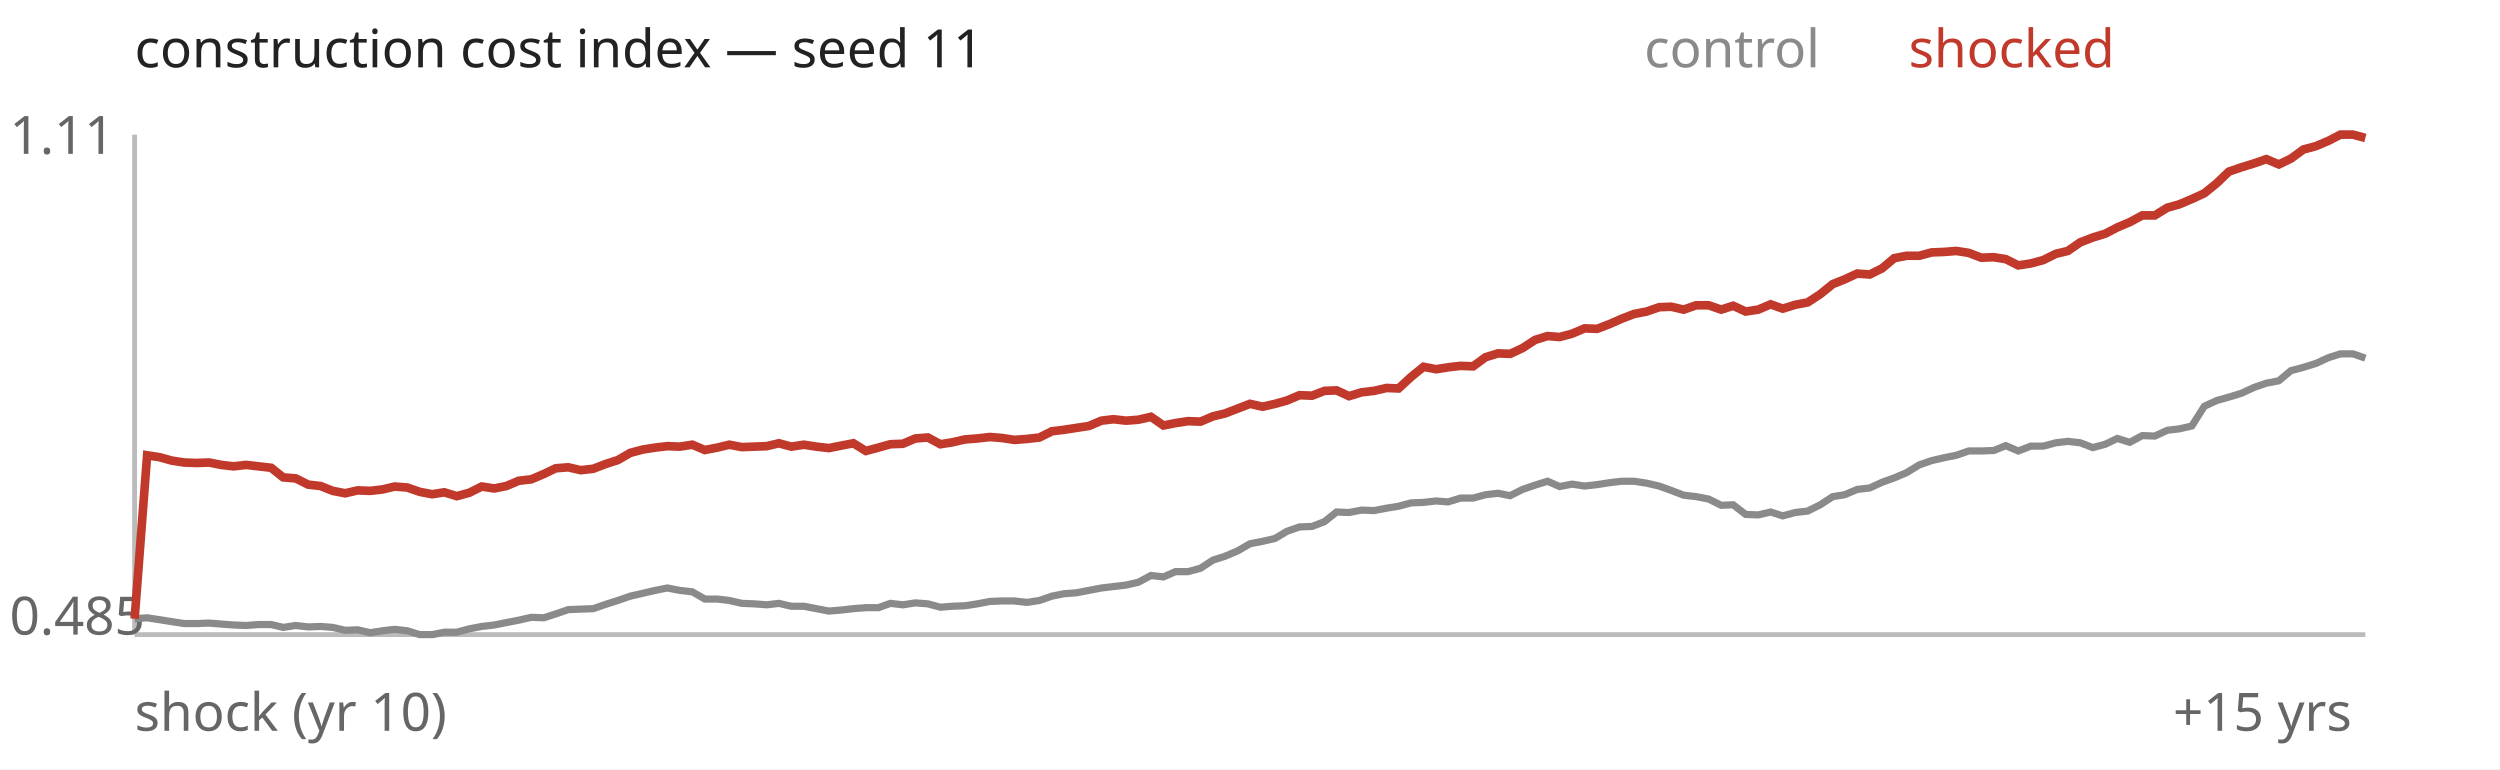
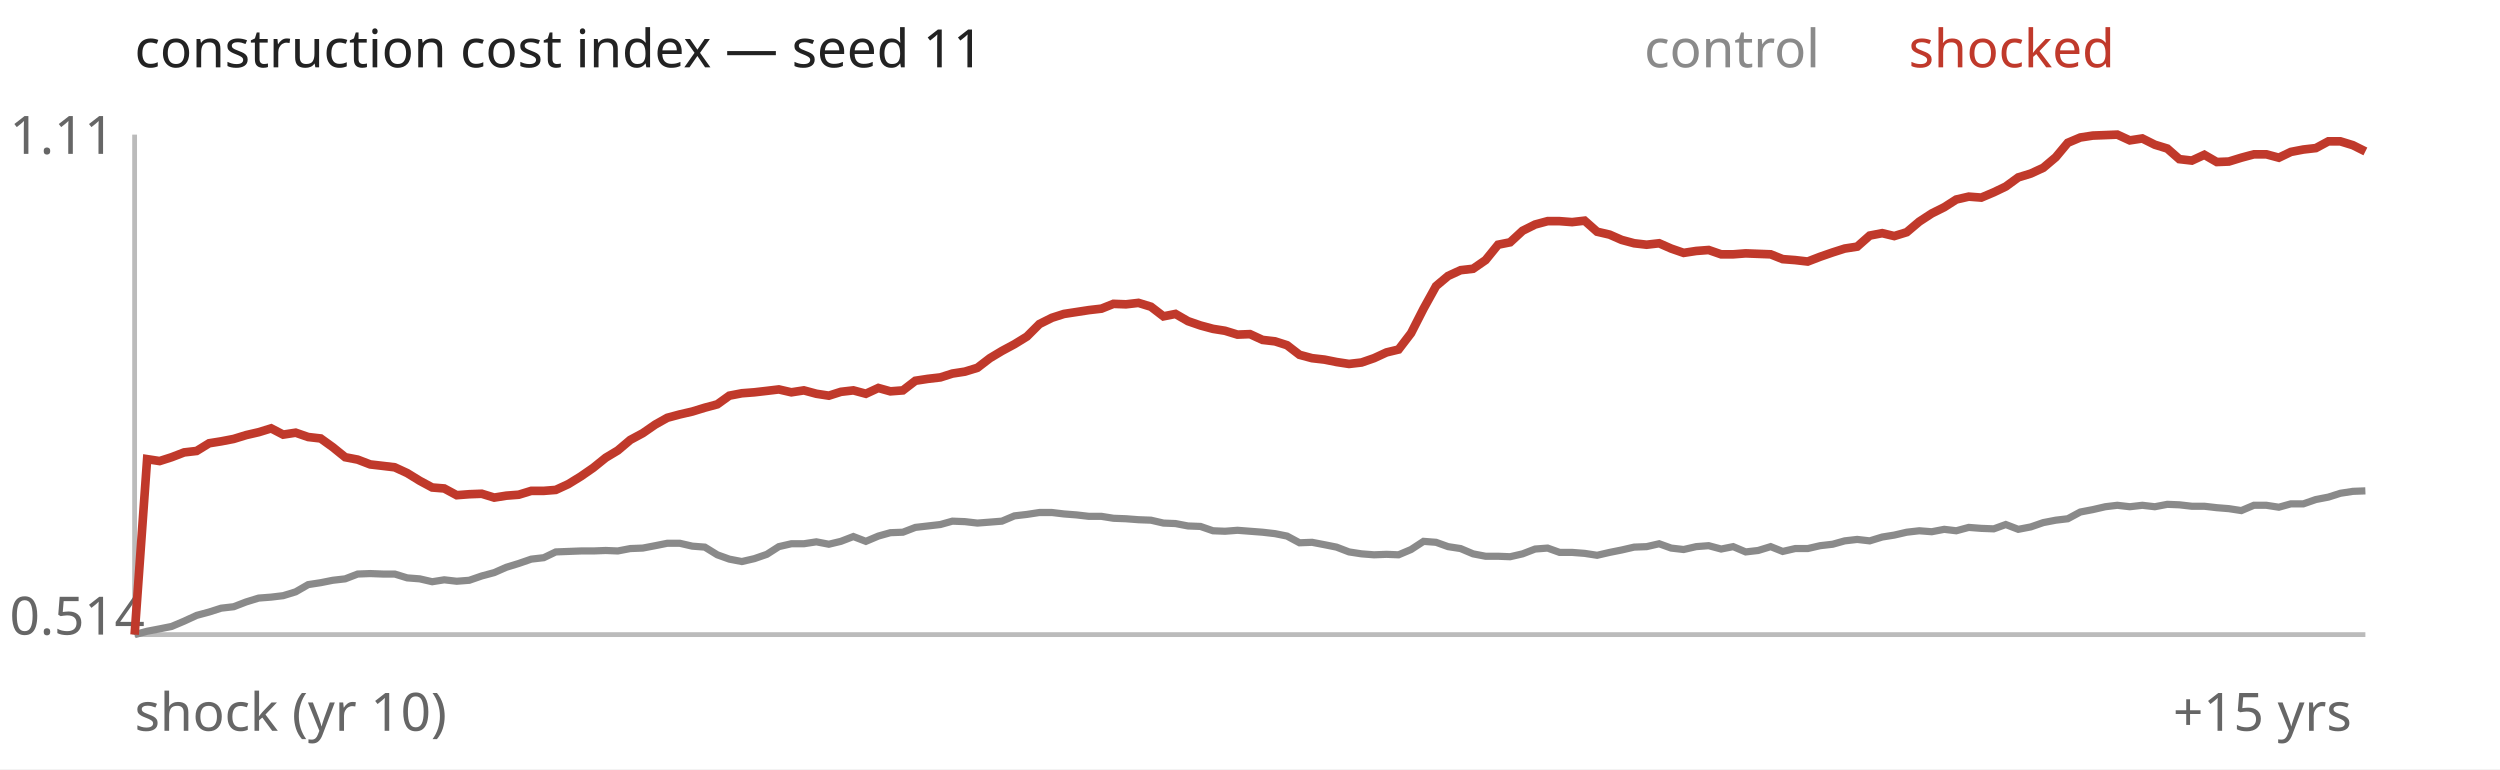
<svg xmlns="http://www.w3.org/2000/svg" width="520" height="160" viewBox="0 0 520 160" font-family="sans-serif" font-size="11">
  <rect width="520" height="160" fill="#fff" />
  <text x="28" y="14" fill="#222">construction cost index — seed 11</text>
  <line x1="28" y1="132" x2="492" y2="132" stroke="#bbb" />
  <line x1="28" y1="28" x2="28" y2="132" stroke="#bbb" />
  <text x="2" y="32" fill="#666">1.11</text>
-   <text x="2" y="132" fill="#666">0.485</text>
+   <text x="2" y="132" fill="#666">0.514</text>
  <text x="28" y="152" fill="#666">shock (yr 10)</text>
  <text x="452" y="152" fill="#666">+15 yrs</text>
-   <polyline fill="none" stroke="#8a8a8a" stroke-width="1.5" points="28.0,128.7 30.6,128.5 33.2,128.9 35.7,129.3 38.3,129.7 40.9,129.7 43.5,129.6 46.0,129.8 48.6,130.0 51.2,130.1 53.8,129.9 56.4,129.9 58.9,130.5 61.5,130.1 64.1,130.4 66.7,130.3 69.2,130.5 71.8,131.1 74.4,131.0 77.0,131.6 79.6,131.2 82.1,130.9 84.7,131.2 87.3,132.0 89.9,132.0 92.4,131.5 95.0,131.5 97.6,130.8 100.2,130.3 102.8,130.0 105.3,129.5 107.9,129.0 110.5,128.4 113.1,128.5 115.6,127.7 118.2,126.8 120.8,126.7 123.4,126.6 126.0,125.7 128.5,124.9 131.1,124.0 133.7,123.4 136.3,122.8 138.8,122.3 141.4,122.8 144.0,123.1 146.6,124.6 149.2,124.6 151.7,124.9 154.3,125.5 156.9,125.6 159.5,125.8 162.0,125.5 164.6,126.1 167.2,126.1 169.8,126.6 172.4,127.1 174.9,126.9 177.5,126.6 180.1,126.4 182.7,126.4 185.2,125.5 187.8,125.8 190.4,125.4 193.0,125.6 195.6,126.3 198.1,126.1 200.7,126.0 203.3,125.6 205.9,125.1 208.4,125.0 211.0,125.0 213.6,125.3 216.2,124.9 218.8,124.0 221.3,123.5 223.9,123.3 226.5,122.8 229.1,122.3 231.6,122.0 234.2,121.7 236.8,121.1 239.4,119.7 242.0,120.0 244.5,118.9 247.1,118.9 249.7,118.2 252.3,116.5 254.8,115.7 257.4,114.6 260.0,113.1 262.6,112.6 265.2,112.0 267.7,110.5 270.3,109.6 272.9,109.5 275.5,108.5 278.0,106.5 280.6,106.6 283.2,106.1 285.8,106.2 288.4,105.7 290.9,105.3 293.5,104.6 296.1,104.5 298.7,104.2 301.2,104.4 303.8,103.6 306.4,103.6 309.0,102.9 311.6,102.6 314.1,103.1 316.7,101.8 319.3,100.9 321.9,100.1 324.4,101.2 327.0,100.7 329.6,101.1 332.2,100.8 334.8,100.4 337.3,100.1 339.9,100.1 342.5,100.5 345.1,101.1 347.6,102.0 350.2,103.0 352.8,103.3 355.4,103.8 358.0,105.1 360.5,105.0 363.1,107.0 365.7,107.1 368.3,106.5 370.8,107.3 373.4,106.6 376.0,106.3 378.6,105.0 381.2,103.3 383.7,102.9 386.3,101.8 388.9,101.5 391.5,100.3 394.0,99.4 396.6,98.3 399.2,96.7 401.8,95.8 404.4,95.2 406.9,94.7 409.5,93.8 412.1,93.8 414.7,93.7 417.2,92.7 419.8,93.8 422.4,92.8 425.0,92.8 427.6,92.1 430.1,91.8 432.7,92.1 435.3,93.1 437.9,92.4 440.4,91.2 443.0,92.0 445.6,90.6 448.2,90.7 450.8,89.5 453.3,89.2 455.9,88.6 458.5,84.5 461.1,83.3 463.6,82.6 466.2,81.8 468.8,80.6 471.4,79.7 474.0,79.2 476.5,77.1 479.1,76.4 481.7,75.6 484.3,74.4 486.8,73.6 489.4,73.6 492.0,74.5" />
-   <polyline fill="none" stroke="#c0392b" stroke-width="1.8" points="28.0,128.7 30.6,94.7 33.2,95.1 35.7,95.8 38.3,96.2 40.9,96.3 43.5,96.2 46.0,96.7 48.6,97.0 51.2,96.7 53.8,97.0 56.4,97.3 58.9,99.3 61.5,99.5 64.1,100.8 66.7,101.1 69.2,102.1 71.8,102.6 74.4,102.0 77.0,102.1 79.6,101.8 82.1,101.2 84.7,101.4 87.3,102.3 89.9,102.8 92.4,102.4 95.0,103.2 97.6,102.5 100.2,101.2 102.8,101.6 105.3,101.1 107.9,100.0 110.5,99.7 113.1,98.6 115.6,97.4 118.2,97.2 120.8,97.8 123.4,97.5 126.0,96.5 128.5,95.7 131.1,94.2 133.7,93.5 136.3,93.1 138.8,92.8 141.4,92.9 144.0,92.5 146.6,93.6 149.2,93.1 151.7,92.5 154.3,93.0 156.9,92.9 159.5,92.8 162.0,92.2 164.6,92.9 167.2,92.5 169.8,92.9 172.4,93.2 174.9,92.7 177.5,92.2 180.1,93.8 182.7,93.1 185.2,92.4 187.8,92.3 190.4,91.2 193.0,91.0 195.6,92.4 198.1,92.0 200.7,91.4 203.3,91.2 205.9,90.9 208.4,91.1 211.0,91.5 213.6,91.3 216.2,91.0 218.8,89.7 221.3,89.4 223.9,89.0 226.5,88.6 229.1,87.5 231.6,87.2 234.2,87.5 236.8,87.3 239.4,86.7 242.0,88.5 244.5,88.0 247.1,87.6 249.7,87.7 252.3,86.6 254.8,86.0 257.4,85.0 260.0,84.0 262.6,84.6 265.2,84.0 267.7,83.3 270.3,82.2 272.9,82.3 275.5,81.3 278.0,81.2 280.6,82.4 283.2,81.6 285.8,81.3 288.4,80.7 290.9,80.8 293.5,78.4 296.1,76.3 298.7,76.8 301.2,76.4 303.8,76.1 306.4,76.2 309.0,74.3 311.6,73.5 314.1,73.6 316.7,72.4 319.3,70.7 321.9,69.9 324.4,70.1 327.0,69.4 329.6,68.3 332.2,68.4 334.8,67.4 337.3,66.3 339.9,65.3 342.5,64.8 345.1,63.9 347.6,63.8 350.2,64.4 352.8,63.5 355.4,63.5 358.0,64.4 360.5,63.6 363.1,64.8 365.7,64.4 368.3,63.3 370.8,64.2 373.4,63.4 376.0,62.9 378.6,61.2 381.2,59.1 383.7,58.1 386.3,56.9 388.9,57.1 391.5,55.8 394.0,53.7 396.6,53.2 399.2,53.2 401.8,52.5 404.4,52.4 406.9,52.2 409.5,52.6 412.1,53.6 414.7,53.5 417.2,53.9 419.8,55.2 422.4,54.8 425.0,54.1 427.6,52.8 430.1,52.2 432.7,50.4 435.3,49.4 437.9,48.6 440.4,47.3 443.0,46.2 445.6,44.8 448.2,44.8 450.8,43.2 453.3,42.5 455.9,41.4 458.5,40.2 461.1,38.1 463.6,35.7 466.2,34.8 468.8,34.0 471.4,33.1 474.0,34.2 476.5,33.0 479.1,31.1 481.7,30.4 484.3,29.3 486.8,28.0 489.4,28.0 492.0,28.7" />
+   <polyline fill="none" stroke="#8a8a8a" stroke-width="1.5" points="28.0,132.0 30.6,131.3 33.2,130.8 35.7,130.3 38.3,129.2 40.9,128.0 43.5,127.3 46.0,126.5 48.6,126.2 51.2,125.2 53.8,124.4 56.4,124.2 58.9,123.9 61.5,123.1 64.1,121.6 66.7,121.2 69.2,120.7 71.8,120.4 74.4,119.4 77.0,119.3 79.6,119.4 82.1,119.4 84.7,120.2 87.3,120.4 89.9,121.0 92.4,120.6 95.0,120.9 97.6,120.7 100.2,119.8 102.8,119.1 105.3,118.0 107.9,117.2 110.5,116.3 113.1,116.0 115.6,114.8 118.2,114.7 120.8,114.6 123.4,114.6 126.0,114.5 128.5,114.6 131.1,114.1 133.7,114.0 136.3,113.5 138.8,113.0 141.4,113.0 144.0,113.6 146.6,113.8 149.2,115.4 151.7,116.3 154.3,116.8 156.9,116.2 159.5,115.3 162.0,113.7 164.6,113.1 167.2,113.1 169.8,112.7 172.4,113.2 174.9,112.6 177.5,111.6 180.1,112.6 182.7,111.5 185.2,110.8 187.8,110.7 190.4,109.7 193.0,109.4 195.6,109.1 198.1,108.4 200.7,108.5 203.3,108.8 205.9,108.6 208.4,108.4 211.0,107.3 213.6,107.0 216.2,106.6 218.8,106.6 221.3,106.9 223.9,107.1 226.5,107.4 229.1,107.4 231.6,107.8 234.2,107.9 236.8,108.1 239.4,108.2 242.0,108.8 244.5,108.9 247.1,109.4 249.7,109.5 252.3,110.4 254.8,110.5 257.4,110.3 260.0,110.5 262.6,110.7 265.2,111.0 267.7,111.5 270.3,112.9 272.9,112.8 275.5,113.3 278.0,113.8 280.6,114.8 283.2,115.2 285.8,115.4 288.4,115.3 290.9,115.4 293.5,114.3 296.1,112.6 298.7,112.8 301.2,113.7 303.8,114.1 306.4,115.2 309.0,115.7 311.6,115.7 314.1,115.8 316.7,115.2 319.3,114.2 321.9,114.0 324.4,114.9 327.0,114.9 329.6,115.1 332.2,115.5 334.8,114.9 337.3,114.4 339.9,113.8 342.5,113.7 345.1,113.1 347.6,114.0 350.2,114.3 352.8,113.7 355.4,113.5 358.0,114.2 360.5,113.7 363.1,114.8 365.7,114.5 368.3,113.7 370.8,114.7 373.4,114.1 376.0,114.1 378.6,113.5 381.2,113.2 383.7,112.5 386.3,112.2 388.9,112.5 391.5,111.7 394.0,111.3 396.6,110.7 399.2,110.4 401.8,110.6 404.4,110.1 406.9,110.4 409.5,109.7 412.1,109.9 414.7,110.0 417.2,109.1 419.8,110.1 422.4,109.6 425.0,108.7 427.6,108.2 430.1,107.9 432.7,106.5 435.3,106.0 437.9,105.4 440.4,105.1 443.0,105.4 445.6,105.1 448.2,105.4 450.8,104.9 453.3,105.0 455.9,105.3 458.5,105.3 461.1,105.6 463.6,105.8 466.2,106.2 468.8,105.1 471.4,105.1 474.0,105.5 476.5,104.8 479.1,104.8 481.7,103.9 484.3,103.4 486.8,102.6 489.4,102.2 492.0,102.1" />
+   <polyline fill="none" stroke="#c0392b" stroke-width="1.8" points="28.0,132.0 30.6,95.5 33.2,95.9 35.7,95.1 38.3,94.1 40.9,93.8 43.5,92.2 46.0,91.8 48.6,91.3 51.2,90.5 53.8,89.9 56.4,89.1 58.9,90.4 61.5,90.0 64.1,90.9 66.7,91.2 69.2,93.0 71.8,95.1 74.4,95.6 77.0,96.6 79.6,96.9 82.1,97.2 84.7,98.4 87.3,100.0 89.9,101.4 92.4,101.6 95.0,103.0 97.6,102.8 100.2,102.7 102.8,103.5 105.3,103.1 107.9,102.9 110.5,102.1 113.1,102.1 115.6,101.9 118.2,100.7 120.8,99.1 123.4,97.3 126.0,95.2 128.5,93.7 131.1,91.5 133.7,90.1 136.3,88.3 138.8,86.9 141.4,86.2 144.0,85.6 146.6,84.8 149.2,84.1 151.7,82.3 154.3,81.8 156.9,81.6 159.5,81.3 162.0,81.0 164.6,81.6 167.2,81.2 169.8,81.9 172.4,82.3 174.9,81.5 177.5,81.2 180.1,81.9 182.7,80.7 185.2,81.4 187.8,81.2 190.4,79.2 193.0,78.8 195.6,78.5 198.1,77.7 200.7,77.3 203.3,76.5 205.9,74.5 208.4,73.0 211.0,71.6 213.6,70.0 216.2,67.4 218.8,66.1 221.3,65.3 223.9,64.9 226.5,64.5 229.1,64.2 231.6,63.2 234.2,63.3 236.8,63.0 239.4,63.8 242.0,65.8 244.5,65.3 247.1,66.8 249.7,67.7 252.3,68.4 254.8,68.8 257.4,69.6 260.0,69.5 262.6,70.7 265.2,71.0 267.7,71.8 270.3,73.8 272.9,74.5 275.5,74.8 278.0,75.3 280.6,75.7 283.2,75.4 285.8,74.5 288.4,73.3 290.9,72.7 293.5,69.3 296.1,64.2 298.7,59.5 301.2,57.4 303.8,56.2 306.4,55.9 309.0,54.1 311.6,50.9 314.1,50.4 316.7,48.0 319.3,46.7 321.9,46.0 324.4,46.0 327.0,46.2 329.6,45.9 332.2,48.2 334.8,48.8 337.3,49.9 339.9,50.6 342.5,50.9 345.1,50.6 347.6,51.7 350.2,52.6 352.8,52.2 355.4,52.0 358.0,52.9 360.5,52.9 363.1,52.7 365.7,52.8 368.3,52.9 370.8,53.9 373.4,54.1 376.0,54.4 378.6,53.4 381.2,52.5 383.7,51.7 386.3,51.3 388.9,49.0 391.5,48.5 394.0,49.1 396.6,48.3 399.2,46.1 401.8,44.4 404.4,43.1 406.9,41.5 409.5,40.9 412.1,41.1 414.7,40.0 417.2,38.8 419.8,36.9 422.4,36.1 425.0,34.9 427.6,32.7 430.1,29.7 432.7,28.6 435.3,28.2 437.9,28.1 440.4,28.0 443.0,29.2 445.6,28.8 448.2,30.1 450.8,30.9 453.3,33.1 455.9,33.4 458.5,32.2 461.1,33.7 463.6,33.6 466.2,32.8 468.8,32.1 471.4,32.1 474.0,32.8 476.5,31.6 479.1,31.1 481.7,30.8 484.3,29.4 486.8,29.4 489.4,30.2 492.0,31.5" />
  <text x="342" y="14" fill="#8a8a8a">control</text>
  <text x="397" y="14" fill="#c0392b">shocked</text>
</svg>
